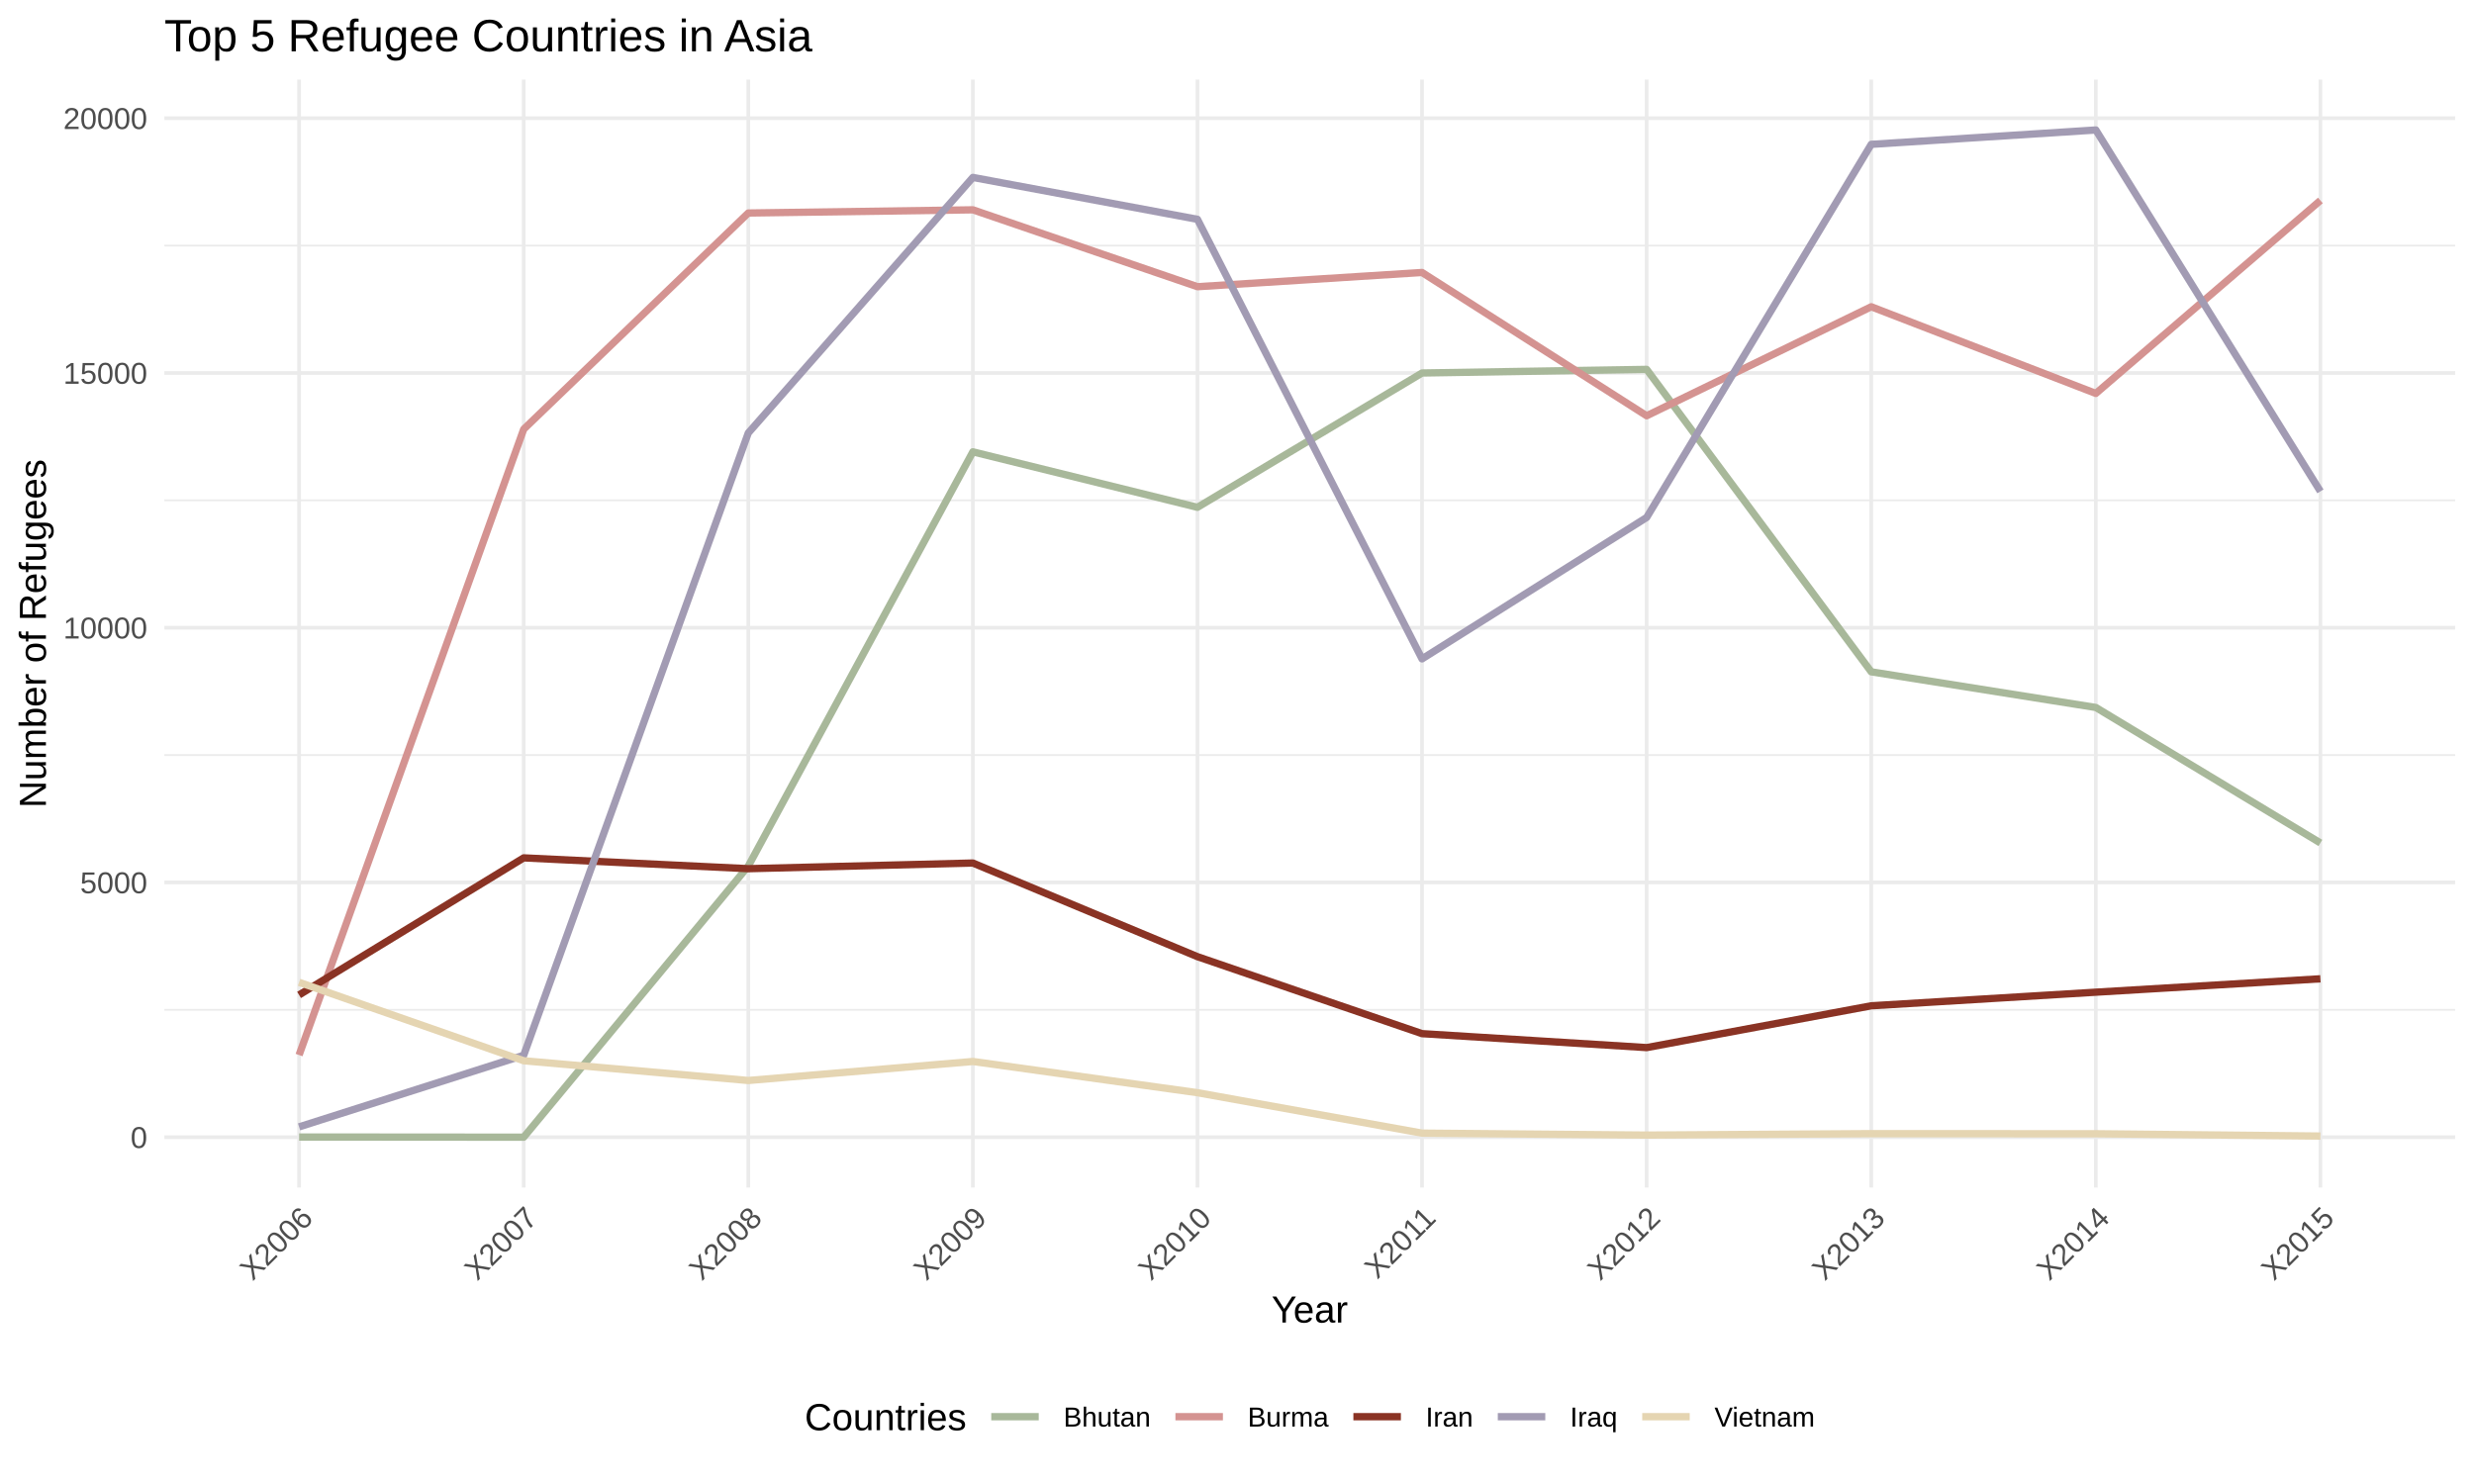
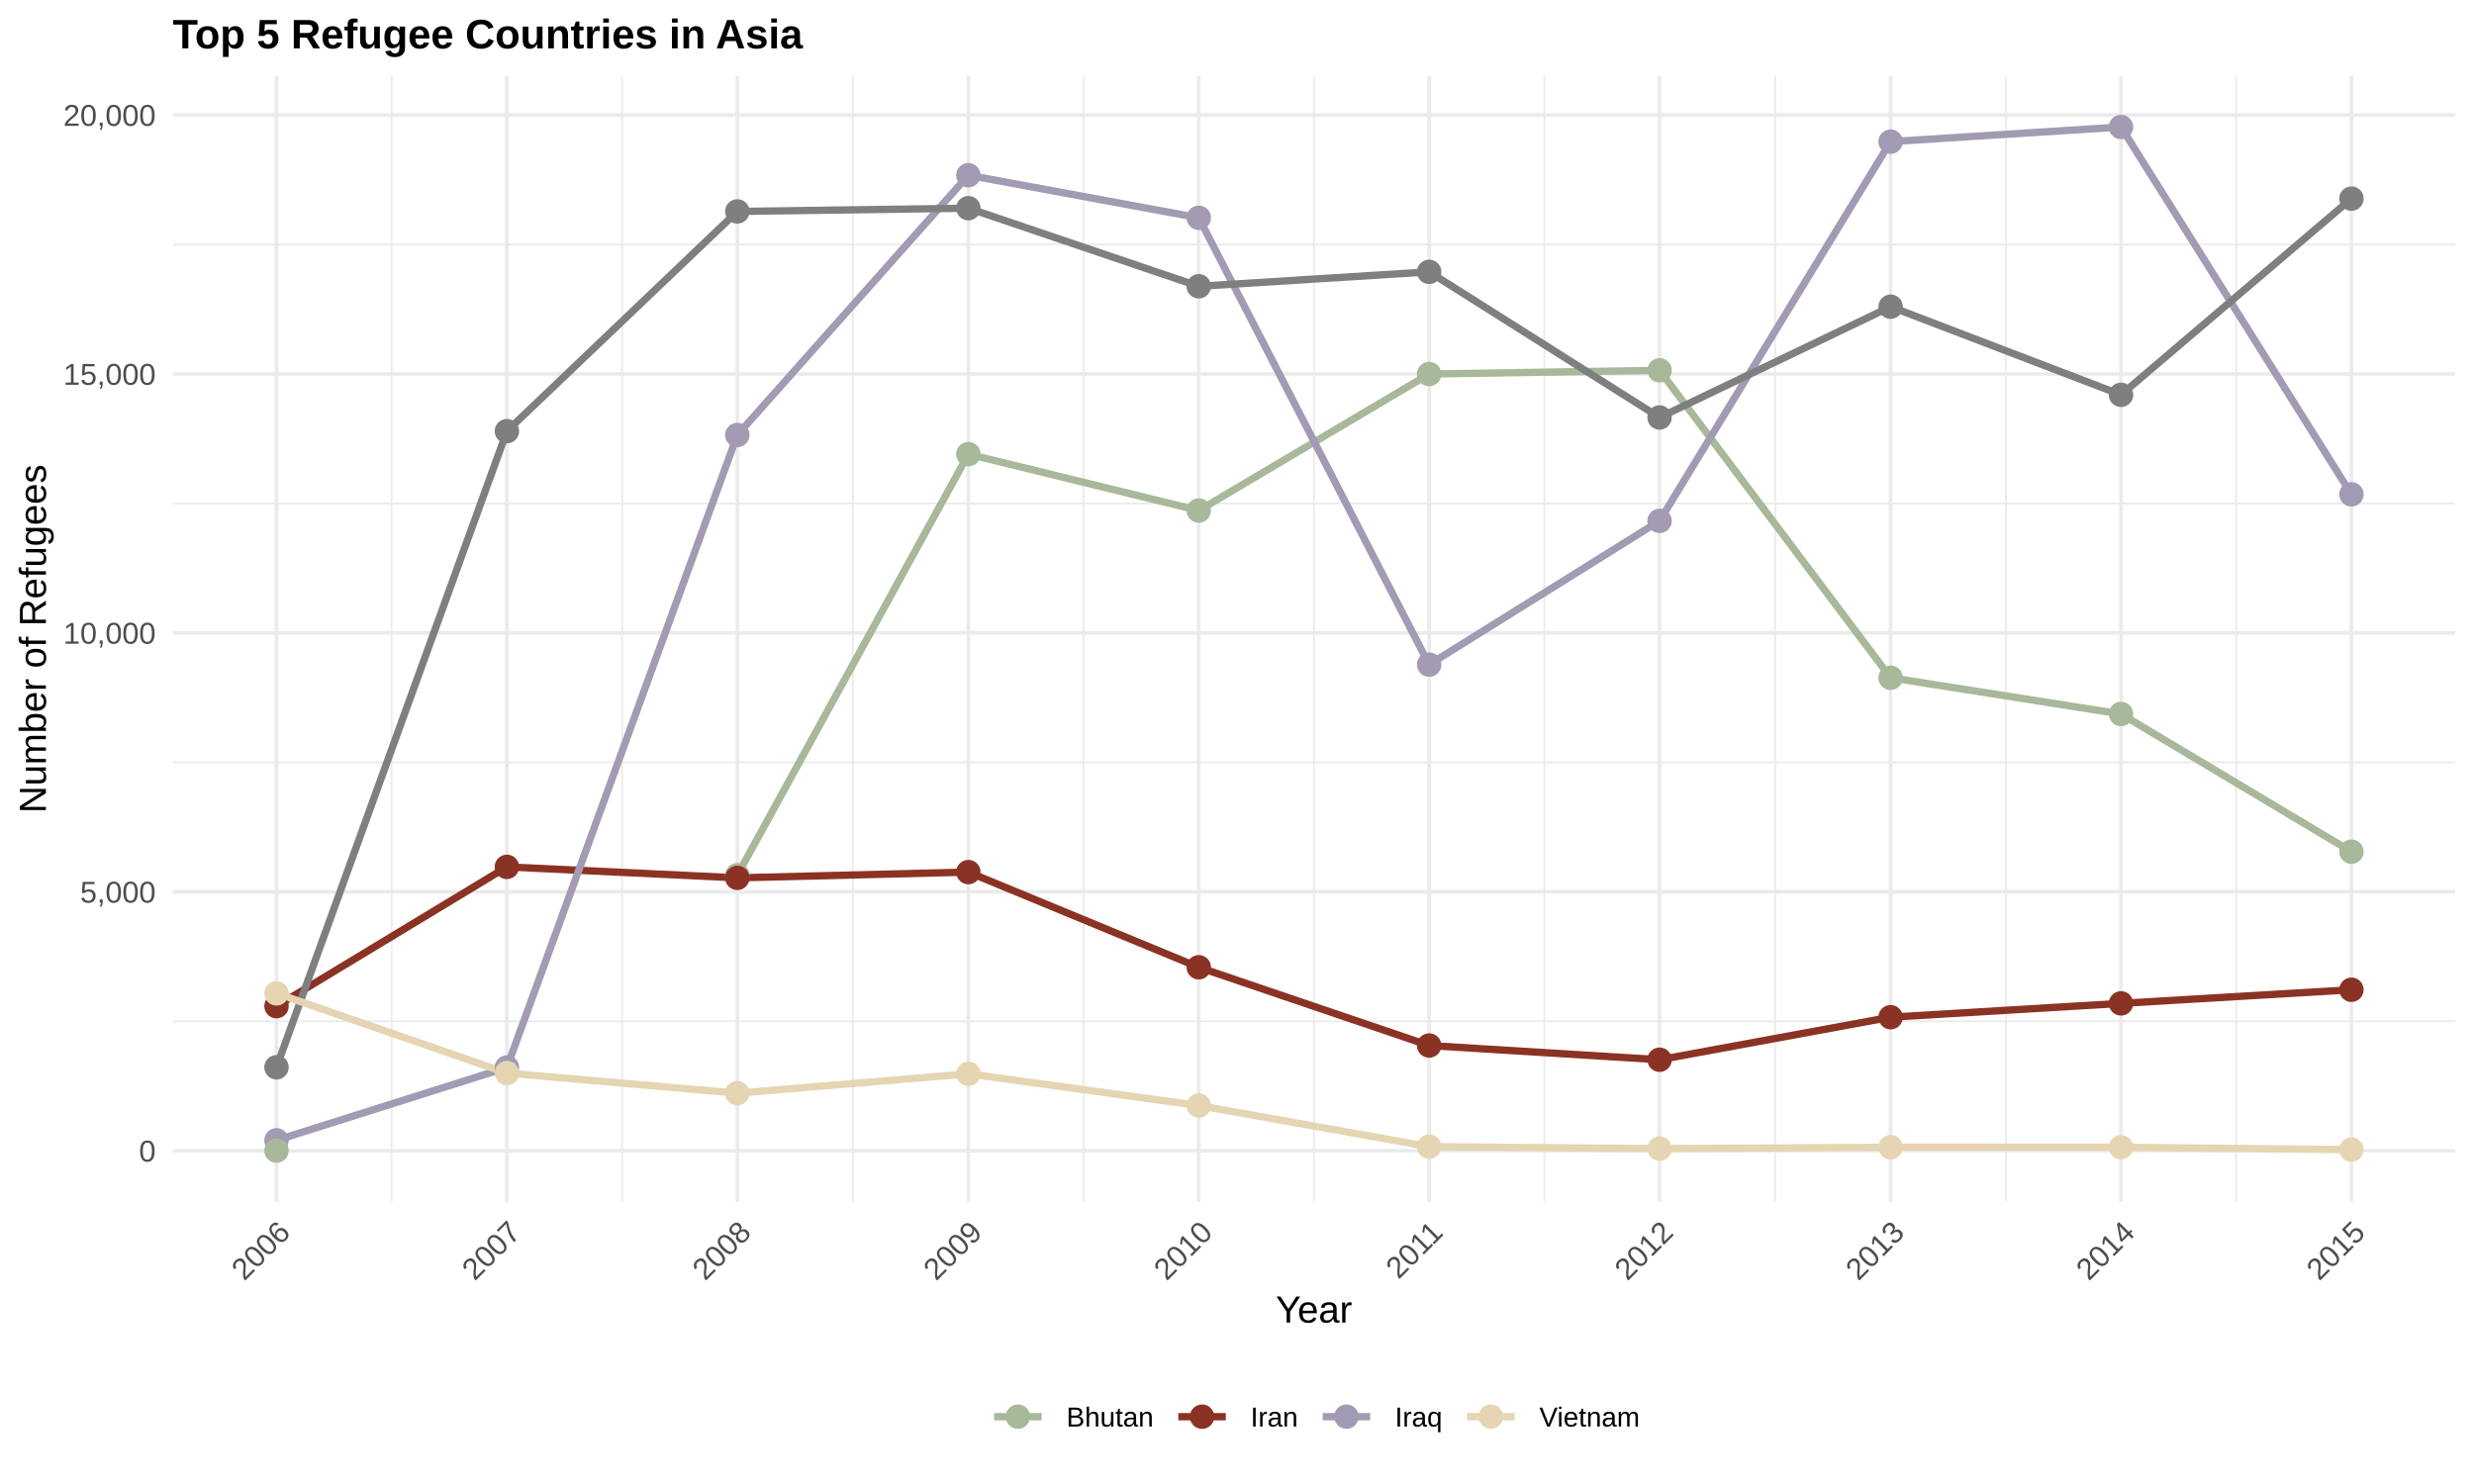
<svg xmlns="http://www.w3.org/2000/svg" class="svglite" width="720.00pt" height="432.00pt" viewBox="0 0 720.00 432.00">
  <defs>
    <style type="text/css">
    .svglite line, .svglite polyline, .svglite polygon, .svglite path, .svglite rect, .svglite circle {
      fill: none;
      stroke: #000000;
      stroke-linecap: round;
      stroke-linejoin: round;
      stroke-miterlimit: 10.00;
    }
    .svglite text {
      white-space: pre;
    }
  </style>
  </defs>
  <rect width="100%" height="100%" style="stroke: none; fill: none;" />
  <defs>
    <clipPath id="cpMC4wMHw3MjAuMDB8MC4wMHw0MzIuMDA=">
      <rect x="0.00" y="0.00" width="720.00" height="432.00" />
    </clipPath>
  </defs>
  <g clip-path="url(#cpMC4wMHw3MjAuMDB8MC4wMHw0MzIuMDA=)">
</g>
  <defs>
-     <clipPath id="cpNDcuODN8NzE0LjUyfDIzLjE4fDM0NS43MA==">
-       <rect x="47.83" y="23.18" width="666.69" height="322.52" />
+     <clipPath id="cpNTAuMjd8NzE0LjUyfDIyLjA4fDM0OS44NQ==">
+       <rect x="50.27" y="22.08" width="664.25" height="327.77" />
    </clipPath>
  </defs>
-   <g clip-path="url(#cpNDcuODN8NzE0LjUyfDIzLjE4fDM0NS43MA==)">
-     <polyline points="47.83,293.96 714.52,293.96 " style="stroke-width: 0.53; stroke: #EBEBEB; stroke-linecap: butt;" />
-     <polyline points="47.83,219.80 714.52,219.80 " style="stroke-width: 0.53; stroke: #EBEBEB; stroke-linecap: butt;" />
-     <polyline points="47.83,145.65 714.52,145.65 " style="stroke-width: 0.53; stroke: #EBEBEB; stroke-linecap: butt;" />
-     <polyline points="47.83,71.49 714.52,71.49 " style="stroke-width: 0.53; stroke: #EBEBEB; stroke-linecap: butt;" />
-     <polyline points="47.83,331.04 714.52,331.04 " style="stroke-width: 1.07; stroke: #EBEBEB; stroke-linecap: butt;" />
-     <polyline points="47.83,256.88 714.52,256.88 " style="stroke-width: 1.07; stroke: #EBEBEB; stroke-linecap: butt;" />
-     <polyline points="47.83,182.72 714.52,182.72 " style="stroke-width: 1.07; stroke: #EBEBEB; stroke-linecap: butt;" />
-     <polyline points="47.83,108.57 714.52,108.57 " style="stroke-width: 1.07; stroke: #EBEBEB; stroke-linecap: butt;" />
-     <polyline points="47.83,34.41 714.52,34.41 " style="stroke-width: 1.07; stroke: #EBEBEB; stroke-linecap: butt;" />
-     <polyline points="87.04,345.70 87.04,23.18 " style="stroke-width: 1.07; stroke: #EBEBEB; stroke-linecap: butt;" />
-     <polyline points="152.41,345.70 152.41,23.18 " style="stroke-width: 1.07; stroke: #EBEBEB; stroke-linecap: butt;" />
-     <polyline points="217.77,345.70 217.77,23.18 " style="stroke-width: 1.07; stroke: #EBEBEB; stroke-linecap: butt;" />
-     <polyline points="283.13,345.70 283.13,23.18 " style="stroke-width: 1.07; stroke: #EBEBEB; stroke-linecap: butt;" />
-     <polyline points="348.49,345.70 348.49,23.18 " style="stroke-width: 1.07; stroke: #EBEBEB; stroke-linecap: butt;" />
-     <polyline points="413.85,345.70 413.85,23.18 " style="stroke-width: 1.07; stroke: #EBEBEB; stroke-linecap: butt;" />
-     <polyline points="479.22,345.70 479.22,23.18 " style="stroke-width: 1.07; stroke: #EBEBEB; stroke-linecap: butt;" />
-     <polyline points="544.58,345.70 544.58,23.18 " style="stroke-width: 1.07; stroke: #EBEBEB; stroke-linecap: butt;" />
-     <polyline points="609.94,345.70 609.94,23.18 " style="stroke-width: 1.07; stroke: #EBEBEB; stroke-linecap: butt;" />
-     <polyline points="675.30,345.70 675.30,23.18 " style="stroke-width: 1.07; stroke: #EBEBEB; stroke-linecap: butt;" />
-     <polyline points="87.04,330.99 152.41,331.04 217.77,252.13 283.13,131.53 348.49,147.68 413.85,108.58 479.22,107.53 544.58,195.57 609.94,205.95 675.30,245.39 " style="stroke-width: 2.13; stroke: #A8B89A; stroke-linecap: butt;" />
-     <polyline points="87.04,307.13 152.41,124.94 217.77,62.01 283.13,61.08 348.49,83.46 413.85,79.32 479.22,121.03 544.58,89.30 609.94,114.53 675.30,58.35 " style="stroke-width: 2.13; stroke: #D49391; stroke-linecap: butt;" />
-     <polyline points="87.04,289.63 152.41,249.73 217.77,252.88 283.13,251.23 348.49,278.49 413.85,300.90 479.22,304.96 544.58,292.79 609.94,288.83 675.30,284.93 " style="stroke-width: 2.13; stroke: #8A3324; stroke-linecap: butt;" />
-     <polyline points="87.04,328.04 152.41,307.19 217.77,126.04 283.13,51.65 348.49,63.84 413.85,191.80 479.22,150.64 544.58,42.02 609.94,37.84 675.30,143.04 " style="stroke-width: 2.13; stroke: #A29BB3; stroke-linecap: butt;" />
-     <polyline points="87.04,285.96 152.41,308.79 217.77,314.54 283.13,309.00 348.49,318.09 413.85,329.86 479.22,330.43 544.58,330.01 609.94,330.04 675.30,330.71 " style="stroke-width: 2.13; stroke: #E5D5B2; stroke-linecap: butt;" />
+   <g clip-path="url(#cpNTAuMjd8NzE0LjUyfDIyLjA4fDM0OS44NQ==)">
+     <polyline points="50.27,297.30 714.52,297.30 " style="stroke-width: 0.53; stroke: #EBEBEB; stroke-linecap: butt;" />
+     <polyline points="50.27,221.93 714.52,221.93 " style="stroke-width: 0.53; stroke: #EBEBEB; stroke-linecap: butt;" />
+     <polyline points="50.27,146.55 714.52,146.55 " style="stroke-width: 0.53; stroke: #EBEBEB; stroke-linecap: butt;" />
+     <polyline points="50.27,71.18 714.52,71.18 " style="stroke-width: 0.53; stroke: #EBEBEB; stroke-linecap: butt;" />
+     <polyline points="113.99,349.85 113.99,22.08 " style="stroke-width: 0.53; stroke: #EBEBEB; stroke-linecap: butt;" />
+     <polyline points="181.05,349.85 181.05,22.08 " style="stroke-width: 0.53; stroke: #EBEBEB; stroke-linecap: butt;" />
+     <polyline points="248.20,349.85 248.20,22.08 " style="stroke-width: 0.53; stroke: #EBEBEB; stroke-linecap: butt;" />
+     <polyline points="315.34,349.85 315.34,22.08 " style="stroke-width: 0.53; stroke: #EBEBEB; stroke-linecap: butt;" />
+     <polyline points="382.40,349.85 382.40,22.08 " style="stroke-width: 0.53; stroke: #EBEBEB; stroke-linecap: butt;" />
+     <polyline points="449.45,349.85 449.45,22.08 " style="stroke-width: 0.53; stroke: #EBEBEB; stroke-linecap: butt;" />
+     <polyline points="516.60,349.85 516.60,22.08 " style="stroke-width: 0.53; stroke: #EBEBEB; stroke-linecap: butt;" />
+     <polyline points="583.75,349.85 583.75,22.08 " style="stroke-width: 0.53; stroke: #EBEBEB; stroke-linecap: butt;" />
+     <polyline points="650.80,349.85 650.80,22.08 " style="stroke-width: 0.53; stroke: #EBEBEB; stroke-linecap: butt;" />
+     <polyline points="50.27,334.99 714.52,334.99 " style="stroke-width: 1.07; stroke: #EBEBEB; stroke-linecap: butt;" />
+     <polyline points="50.27,259.62 714.52,259.62 " style="stroke-width: 1.07; stroke: #EBEBEB; stroke-linecap: butt;" />
+     <polyline points="50.27,184.24 714.52,184.24 " style="stroke-width: 1.07; stroke: #EBEBEB; stroke-linecap: butt;" />
+     <polyline points="50.27,108.87 714.52,108.87 " style="stroke-width: 1.07; stroke: #EBEBEB; stroke-linecap: butt;" />
+     <polyline points="50.27,33.49 714.52,33.49 " style="stroke-width: 1.07; stroke: #EBEBEB; stroke-linecap: butt;" />
+     <polyline points="80.47,349.85 80.47,22.08 " style="stroke-width: 1.07; stroke: #EBEBEB; stroke-linecap: butt;" />
+     <polyline points="147.52,349.85 147.52,22.08 " style="stroke-width: 1.07; stroke: #EBEBEB; stroke-linecap: butt;" />
+     <polyline points="214.58,349.85 214.58,22.08 " style="stroke-width: 1.07; stroke: #EBEBEB; stroke-linecap: butt;" />
+     <polyline points="281.82,349.85 281.82,22.08 " style="stroke-width: 1.07; stroke: #EBEBEB; stroke-linecap: butt;" />
+     <polyline points="348.87,349.85 348.87,22.08 " style="stroke-width: 1.07; stroke: #EBEBEB; stroke-linecap: butt;" />
+     <polyline points="415.92,349.85 415.92,22.08 " style="stroke-width: 1.07; stroke: #EBEBEB; stroke-linecap: butt;" />
+     <polyline points="482.98,349.85 482.98,22.08 " style="stroke-width: 1.07; stroke: #EBEBEB; stroke-linecap: butt;" />
+     <polyline points="550.22,349.85 550.22,22.08 " style="stroke-width: 1.07; stroke: #EBEBEB; stroke-linecap: butt;" />
+     <polyline points="617.27,349.85 617.27,22.08 " style="stroke-width: 1.07; stroke: #EBEBEB; stroke-linecap: butt;" />
+     <polyline points="684.33,349.85 684.33,22.08 " style="stroke-width: 1.07; stroke: #EBEBEB; stroke-linecap: butt;" />
+     <polyline points="214.58,254.79 281.82,132.20 348.87,148.62 415.92,108.88 482.98,107.81 550.22,197.30 617.27,207.85 684.33,247.93 " style="stroke-width: 2.13; stroke: #A8B89A; stroke-linecap: butt;" />
+     <polyline points="80.47,292.90 147.52,252.35 214.58,255.55 281.82,253.87 348.87,281.58 415.92,304.36 482.98,308.49 550.22,296.11 617.27,292.09 684.33,288.12 " style="stroke-width: 2.13; stroke: #8A3324; stroke-linecap: butt;" />
+     <polyline points="80.47,331.95 147.52,310.75 214.58,126.63 281.82,51.01 348.87,63.40 415.92,193.47 482.98,151.63 550.22,41.23 617.27,36.97 684.33,143.90 " style="stroke-width: 2.13; stroke: #A29BB3; stroke-linecap: butt;" />
+     <polyline points="80.47,310.69 147.52,125.51 214.58,61.55 281.82,60.60 348.87,83.34 415.92,79.14 482.98,121.53 550.22,89.28 617.27,114.93 684.33,57.82 " style="stroke-width: 2.13; stroke: #7F7F7F; stroke-linecap: butt;" />
+     <polyline points="80.47,289.18 147.52,312.38 214.58,318.23 281.82,312.59 348.87,321.83 415.92,333.80 482.98,334.37 550.22,333.95 617.27,333.98 684.33,334.66 " style="stroke-width: 2.13; stroke: #E5D5B2; stroke-linecap: butt;" />
+     <circle cx="80.47" cy="310.69" r="3.56" style="stroke-width: 0.71; stroke: none; fill: #7F7F7F;" />
+     <circle cx="147.52" cy="125.51" r="3.56" style="stroke-width: 0.71; stroke: none; fill: #7F7F7F;" />
+     <circle cx="214.58" cy="61.55" r="3.56" style="stroke-width: 0.71; stroke: none; fill: #7F7F7F;" />
+     <circle cx="281.82" cy="60.60" r="3.56" style="stroke-width: 0.71; stroke: none; fill: #7F7F7F;" />
+     <circle cx="348.87" cy="83.34" r="3.56" style="stroke-width: 0.71; stroke: none; fill: #7F7F7F;" />
+     <circle cx="415.92" cy="79.14" r="3.56" style="stroke-width: 0.71; stroke: none; fill: #7F7F7F;" />
+     <circle cx="482.98" cy="121.53" r="3.56" style="stroke-width: 0.71; stroke: none; fill: #7F7F7F;" />
+     <circle cx="550.22" cy="89.28" r="3.56" style="stroke-width: 0.71; stroke: none; fill: #7F7F7F;" />
+     <circle cx="617.27" cy="114.93" r="3.56" style="stroke-width: 0.71; stroke: none; fill: #7F7F7F;" />
+     <circle cx="684.33" cy="57.82" r="3.56" style="stroke-width: 0.71; stroke: none; fill: #7F7F7F;" />
+     <circle cx="80.47" cy="331.95" r="3.56" style="stroke-width: 0.71; stroke: none; fill: #A29BB3;" />
+     <circle cx="147.52" cy="310.75" r="3.56" style="stroke-width: 0.71; stroke: none; fill: #A29BB3;" />
+     <circle cx="214.58" cy="126.63" r="3.56" style="stroke-width: 0.71; stroke: none; fill: #A29BB3;" />
+     <circle cx="281.82" cy="51.01" r="3.56" style="stroke-width: 0.71; stroke: none; fill: #A29BB3;" />
+     <circle cx="348.87" cy="63.40" r="3.56" style="stroke-width: 0.71; stroke: none; fill: #A29BB3;" />
+     <circle cx="415.92" cy="193.47" r="3.56" style="stroke-width: 0.71; stroke: none; fill: #A29BB3;" />
+     <circle cx="482.98" cy="151.63" r="3.56" style="stroke-width: 0.71; stroke: none; fill: #A29BB3;" />
+     <circle cx="550.22" cy="41.23" r="3.56" style="stroke-width: 0.71; stroke: none; fill: #A29BB3;" />
+     <circle cx="617.27" cy="36.97" r="3.56" style="stroke-width: 0.71; stroke: none; fill: #A29BB3;" />
+     <circle cx="684.33" cy="143.90" r="3.56" style="stroke-width: 0.71; stroke: none; fill: #A29BB3;" />
+     <circle cx="80.47" cy="334.95" r="3.56" style="stroke-width: 0.71; stroke: none; fill: #A8B89A;" />
+     <circle cx="214.58" cy="254.79" r="3.56" style="stroke-width: 0.71; stroke: none; fill: #A8B89A;" />
+     <circle cx="281.82" cy="132.20" r="3.56" style="stroke-width: 0.71; stroke: none; fill: #A8B89A;" />
+     <circle cx="348.87" cy="148.62" r="3.56" style="stroke-width: 0.71; stroke: none; fill: #A8B89A;" />
+     <circle cx="415.92" cy="108.88" r="3.56" style="stroke-width: 0.71; stroke: none; fill: #A8B89A;" />
+     <circle cx="482.98" cy="107.81" r="3.56" style="stroke-width: 0.71; stroke: none; fill: #A8B89A;" />
+     <circle cx="550.22" cy="197.30" r="3.56" style="stroke-width: 0.71; stroke: none; fill: #A8B89A;" />
+     <circle cx="617.27" cy="207.85" r="3.56" style="stroke-width: 0.71; stroke: none; fill: #A8B89A;" />
+     <circle cx="684.33" cy="247.93" r="3.56" style="stroke-width: 0.71; stroke: none; fill: #A8B89A;" />
+     <circle cx="80.47" cy="292.90" r="3.56" style="stroke-width: 0.71; stroke: none; fill: #8A3324;" />
+     <circle cx="147.52" cy="252.35" r="3.56" style="stroke-width: 0.71; stroke: none; fill: #8A3324;" />
+     <circle cx="214.58" cy="255.55" r="3.56" style="stroke-width: 0.71; stroke: none; fill: #8A3324;" />
+     <circle cx="281.82" cy="253.87" r="3.56" style="stroke-width: 0.71; stroke: none; fill: #8A3324;" />
+     <circle cx="348.87" cy="281.58" r="3.56" style="stroke-width: 0.71; stroke: none; fill: #8A3324;" />
+     <circle cx="415.92" cy="304.36" r="3.56" style="stroke-width: 0.71; stroke: none; fill: #8A3324;" />
+     <circle cx="482.98" cy="308.49" r="3.56" style="stroke-width: 0.71; stroke: none; fill: #8A3324;" />
+     <circle cx="550.22" cy="296.11" r="3.56" style="stroke-width: 0.71; stroke: none; fill: #8A3324;" />
+     <circle cx="617.27" cy="292.09" r="3.56" style="stroke-width: 0.71; stroke: none; fill: #8A3324;" />
+     <circle cx="684.33" cy="288.12" r="3.56" style="stroke-width: 0.71; stroke: none; fill: #8A3324;" />
+     <circle cx="80.47" cy="289.18" r="3.56" style="stroke-width: 0.71; stroke: none; fill: #E5D5B2;" />
+     <circle cx="147.52" cy="312.38" r="3.56" style="stroke-width: 0.71; stroke: none; fill: #E5D5B2;" />
+     <circle cx="214.58" cy="318.23" r="3.56" style="stroke-width: 0.71; stroke: none; fill: #E5D5B2;" />
+     <circle cx="281.82" cy="312.59" r="3.56" style="stroke-width: 0.71; stroke: none; fill: #E5D5B2;" />
+     <circle cx="348.87" cy="321.83" r="3.56" style="stroke-width: 0.71; stroke: none; fill: #E5D5B2;" />
+     <circle cx="415.92" cy="333.80" r="3.56" style="stroke-width: 0.71; stroke: none; fill: #E5D5B2;" />
+     <circle cx="482.98" cy="334.37" r="3.56" style="stroke-width: 0.71; stroke: none; fill: #E5D5B2;" />
+     <circle cx="550.22" cy="333.95" r="3.56" style="stroke-width: 0.71; stroke: none; fill: #E5D5B2;" />
+     <circle cx="617.27" cy="333.98" r="3.56" style="stroke-width: 0.71; stroke: none; fill: #E5D5B2;" />
+     <circle cx="684.33" cy="334.66" r="3.56" style="stroke-width: 0.71; stroke: none; fill: #E5D5B2;" />
  </g>
  <g clip-path="url(#cpMC4wMHw3MjAuMDB8MC4wMHw0MzIuMDA=)">
-     <text x="42.89" y="334.19" text-anchor="end" style="font-size: 8.80px;fill: #4D4D4D; font-family: &quot;Arial&quot;;" textLength="4.90px" lengthAdjust="spacingAndGlyphs">0</text>
-     <text x="42.89" y="260.03" text-anchor="end" style="font-size: 8.80px;fill: #4D4D4D; font-family: &quot;Arial&quot;;" textLength="19.58px" lengthAdjust="spacingAndGlyphs">5000</text>
-     <text x="42.89" y="185.87" text-anchor="end" style="font-size: 8.80px;fill: #4D4D4D; font-family: &quot;Arial&quot;;" textLength="24.48px" lengthAdjust="spacingAndGlyphs">10000</text>
-     <text x="42.89" y="111.72" text-anchor="end" style="font-size: 8.80px;fill: #4D4D4D; font-family: &quot;Arial&quot;;" textLength="24.48px" lengthAdjust="spacingAndGlyphs">15000</text>
-     <text x="42.89" y="37.56" text-anchor="end" style="font-size: 8.80px;fill: #4D4D4D; font-family: &quot;Arial&quot;;" textLength="24.48px" lengthAdjust="spacingAndGlyphs">20000</text>
-     <text transform="translate(91.50,355.08) rotate(-45)" text-anchor="end" style="font-size: 8.80px;fill: #4D4D4D; font-family: &quot;Arial&quot;;" textLength="25.45px" lengthAdjust="spacingAndGlyphs">X2006</text>
-     <text transform="translate(156.86,355.08) rotate(-45)" text-anchor="end" style="font-size: 8.80px;fill: #4D4D4D; font-family: &quot;Arial&quot;;" textLength="25.45px" lengthAdjust="spacingAndGlyphs">X2007</text>
-     <text transform="translate(222.22,355.08) rotate(-45)" text-anchor="end" style="font-size: 8.80px;fill: #4D4D4D; font-family: &quot;Arial&quot;;" textLength="25.45px" lengthAdjust="spacingAndGlyphs">X2008</text>
-     <text transform="translate(287.58,355.08) rotate(-45)" text-anchor="end" style="font-size: 8.80px;fill: #4D4D4D; font-family: &quot;Arial&quot;;" textLength="25.45px" lengthAdjust="spacingAndGlyphs">X2009</text>
-     <text transform="translate(352.95,355.08) rotate(-45)" text-anchor="end" style="font-size: 8.80px;fill: #4D4D4D; font-family: &quot;Arial&quot;;" textLength="25.45px" lengthAdjust="spacingAndGlyphs">X2010</text>
-     <text transform="translate(418.31,355.08) rotate(-45)" text-anchor="end" style="font-size: 8.80px;fill: #4D4D4D; font-family: &quot;Arial&quot;;" textLength="24.80px" lengthAdjust="spacingAndGlyphs">X2011</text>
-     <text transform="translate(483.67,355.08) rotate(-45)" text-anchor="end" style="font-size: 8.80px;fill: #4D4D4D; font-family: &quot;Arial&quot;;" textLength="25.45px" lengthAdjust="spacingAndGlyphs">X2012</text>
-     <text transform="translate(549.03,355.08) rotate(-45)" text-anchor="end" style="font-size: 8.80px;fill: #4D4D4D; font-family: &quot;Arial&quot;;" textLength="25.45px" lengthAdjust="spacingAndGlyphs">X2013</text>
-     <text transform="translate(614.40,355.08) rotate(-45)" text-anchor="end" style="font-size: 8.80px;fill: #4D4D4D; font-family: &quot;Arial&quot;;" textLength="25.45px" lengthAdjust="spacingAndGlyphs">X2014</text>
-     <text transform="translate(679.76,355.08) rotate(-45)" text-anchor="end" style="font-size: 8.80px;fill: #4D4D4D; font-family: &quot;Arial&quot;;" textLength="25.45px" lengthAdjust="spacingAndGlyphs">X2015</text>
-     <text x="381.17" y="385.00" text-anchor="middle" style="font-size: 11.00px; font-family: &quot;Arial&quot;;" textLength="22.23px" lengthAdjust="spacingAndGlyphs">Year</text>
-     <text transform="translate(13.36,184.44) rotate(-90)" text-anchor="middle" style="font-size: 11.00px; font-family: &quot;Arial&quot;;" textLength="101.53px" lengthAdjust="spacingAndGlyphs">Number of Refugees</text>
-     <text x="234.18" y="416.34" style="font-size: 11.00px; font-family: &quot;Arial&quot;;" textLength="47.09px" lengthAdjust="spacingAndGlyphs">Countries</text>
-     <line x1="288.48" y1="412.40" x2="302.30" y2="412.40" style="stroke-width: 2.13; stroke: #A8B89A; stroke-linecap: butt;" />
-     <line x1="342.08" y1="412.40" x2="355.90" y2="412.40" style="stroke-width: 2.13; stroke: #D49391; stroke-linecap: butt;" />
-     <line x1="393.87" y1="412.40" x2="407.70" y2="412.40" style="stroke-width: 2.13; stroke: #8A3324; stroke-linecap: butt;" />
-     <line x1="435.90" y1="412.40" x2="449.72" y2="412.40" style="stroke-width: 2.13; stroke: #A29BB3; stroke-linecap: butt;" />
-     <line x1="477.93" y1="412.40" x2="491.75" y2="412.40" style="stroke-width: 2.13; stroke: #E5D5B2; stroke-linecap: butt;" />
-     <text x="309.51" y="415.27" style="font-size: 8.00px; font-family: &quot;Arial&quot;;" textLength="25.36px" lengthAdjust="spacingAndGlyphs">Bhutan</text>
-     <text x="363.11" y="415.27" style="font-size: 8.00px; font-family: &quot;Arial&quot;;" textLength="23.56px" lengthAdjust="spacingAndGlyphs">Burma</text>
-     <text x="414.91" y="415.27" style="font-size: 8.00px; font-family: &quot;Arial&quot;;" textLength="13.79px" lengthAdjust="spacingAndGlyphs">Iran</text>
-     <text x="456.93" y="415.27" style="font-size: 8.00px; font-family: &quot;Arial&quot;;" textLength="13.79px" lengthAdjust="spacingAndGlyphs">Iraq</text>
-     <text x="498.96" y="415.27" style="font-size: 8.00px; font-family: &quot;Arial&quot;;" textLength="29.20px" lengthAdjust="spacingAndGlyphs">Vietnam</text>
-     <text x="47.83" y="14.93" style="font-size: 13.20px; font-family: &quot;Arial&quot;;" textLength="188.46px" lengthAdjust="spacingAndGlyphs">Top 5 Refugee Countries in Asia</text>
+     <text x="45.34" y="338.14" text-anchor="end" style="font-size: 8.80px;fill: #4D4D4D; font-family: &quot;Arial&quot;;" textLength="4.90px" lengthAdjust="spacingAndGlyphs">0</text>
+     <text x="45.34" y="262.77" text-anchor="end" style="font-size: 8.80px;fill: #4D4D4D; font-family: &quot;Arial&quot;;" textLength="22.03px" lengthAdjust="spacingAndGlyphs">5,000</text>
+     <text x="45.34" y="187.39" text-anchor="end" style="font-size: 8.80px;fill: #4D4D4D; font-family: &quot;Arial&quot;;" textLength="26.93px" lengthAdjust="spacingAndGlyphs">10,000</text>
+     <text x="45.34" y="112.02" text-anchor="end" style="font-size: 8.80px;fill: #4D4D4D; font-family: &quot;Arial&quot;;" textLength="26.93px" lengthAdjust="spacingAndGlyphs">15,000</text>
+     <text x="45.34" y="36.64" text-anchor="end" style="font-size: 8.80px;fill: #4D4D4D; font-family: &quot;Arial&quot;;" textLength="26.93px" lengthAdjust="spacingAndGlyphs">20,000</text>
+     <text transform="translate(84.92,359.23) rotate(-45)" text-anchor="end" style="font-size: 8.80px;fill: #4D4D4D; font-family: &quot;Arial&quot;;" textLength="19.58px" lengthAdjust="spacingAndGlyphs">2006</text>
+     <text transform="translate(151.98,359.23) rotate(-45)" text-anchor="end" style="font-size: 8.80px;fill: #4D4D4D; font-family: &quot;Arial&quot;;" textLength="19.58px" lengthAdjust="spacingAndGlyphs">2007</text>
+     <text transform="translate(219.03,359.23) rotate(-45)" text-anchor="end" style="font-size: 8.80px;fill: #4D4D4D; font-family: &quot;Arial&quot;;" textLength="19.58px" lengthAdjust="spacingAndGlyphs">2008</text>
+     <text transform="translate(286.27,359.23) rotate(-45)" text-anchor="end" style="font-size: 8.80px;fill: #4D4D4D; font-family: &quot;Arial&quot;;" textLength="19.58px" lengthAdjust="spacingAndGlyphs">2009</text>
+     <text transform="translate(353.32,359.23) rotate(-45)" text-anchor="end" style="font-size: 8.80px;fill: #4D4D4D; font-family: &quot;Arial&quot;;" textLength="19.58px" lengthAdjust="spacingAndGlyphs">2010</text>
+     <text transform="translate(420.38,359.23) rotate(-45)" text-anchor="end" style="font-size: 8.80px;fill: #4D4D4D; font-family: &quot;Arial&quot;;" textLength="18.93px" lengthAdjust="spacingAndGlyphs">2011</text>
+     <text transform="translate(487.43,359.23) rotate(-45)" text-anchor="end" style="font-size: 8.80px;fill: #4D4D4D; font-family: &quot;Arial&quot;;" textLength="19.58px" lengthAdjust="spacingAndGlyphs">2012</text>
+     <text transform="translate(554.67,359.23) rotate(-45)" text-anchor="end" style="font-size: 8.80px;fill: #4D4D4D; font-family: &quot;Arial&quot;;" textLength="19.58px" lengthAdjust="spacingAndGlyphs">2013</text>
+     <text transform="translate(621.73,359.23) rotate(-45)" text-anchor="end" style="font-size: 8.80px;fill: #4D4D4D; font-family: &quot;Arial&quot;;" textLength="19.58px" lengthAdjust="spacingAndGlyphs">2014</text>
+     <text transform="translate(688.78,359.23) rotate(-45)" text-anchor="end" style="font-size: 8.80px;fill: #4D4D4D; font-family: &quot;Arial&quot;;" textLength="19.58px" lengthAdjust="spacingAndGlyphs">2015</text>
+     <text x="382.40" y="385.00" text-anchor="middle" style="font-size: 11.00px; font-family: &quot;Arial&quot;;" textLength="22.23px" lengthAdjust="spacingAndGlyphs">Year</text>
+     <text transform="translate(13.36,185.96) rotate(-90)" text-anchor="middle" style="font-size: 11.00px; font-family: &quot;Arial&quot;;" textLength="101.53px" lengthAdjust="spacingAndGlyphs">Number of Refugees</text>
+     <line x1="289.32" y1="412.40" x2="303.14" y2="412.40" style="stroke-width: 2.13; stroke: #A8B89A; stroke-linecap: butt;" />
+     <circle cx="296.23" cy="412.40" r="3.56" style="stroke-width: 0.71; stroke: none; fill: #A8B89A;" />
+     <line x1="342.92" y1="412.40" x2="356.74" y2="412.40" style="stroke-width: 2.13; stroke: #8A3324; stroke-linecap: butt;" />
+     <circle cx="349.83" cy="412.40" r="3.56" style="stroke-width: 0.71; stroke: none; fill: #8A3324;" />
+     <line x1="384.94" y1="412.40" x2="398.77" y2="412.40" style="stroke-width: 2.13; stroke: #A29BB3; stroke-linecap: butt;" />
+     <circle cx="391.85" cy="412.40" r="3.56" style="stroke-width: 0.71; stroke: none; fill: #A29BB3;" />
+     <line x1="426.97" y1="412.40" x2="440.79" y2="412.40" style="stroke-width: 2.13; stroke: #E5D5B2; stroke-linecap: butt;" />
+     <circle cx="433.88" cy="412.40" r="3.56" style="stroke-width: 0.71; stroke: none; fill: #E5D5B2;" />
+     <text x="310.35" y="415.27" style="font-size: 8.00px; font-family: &quot;Arial&quot;;" textLength="25.36px" lengthAdjust="spacingAndGlyphs">Bhutan</text>
+     <text x="363.95" y="415.27" style="font-size: 8.00px; font-family: &quot;Arial&quot;;" textLength="13.79px" lengthAdjust="spacingAndGlyphs">Iran</text>
+     <text x="405.97" y="415.27" style="font-size: 8.00px; font-family: &quot;Arial&quot;;" textLength="13.79px" lengthAdjust="spacingAndGlyphs">Iraq</text>
+     <text x="448.00" y="415.27" style="font-size: 8.00px; font-family: &quot;Arial&quot;;" textLength="29.20px" lengthAdjust="spacingAndGlyphs">Vietnam</text>
+     <text x="50.27" y="14.08" style="font-size: 12.00px; font-weight: bold; font-family: &quot;Arial&quot;;" textLength="183.36px" lengthAdjust="spacingAndGlyphs">Top 5 Refugee Countries in Asia</text>
  </g>
</svg>
